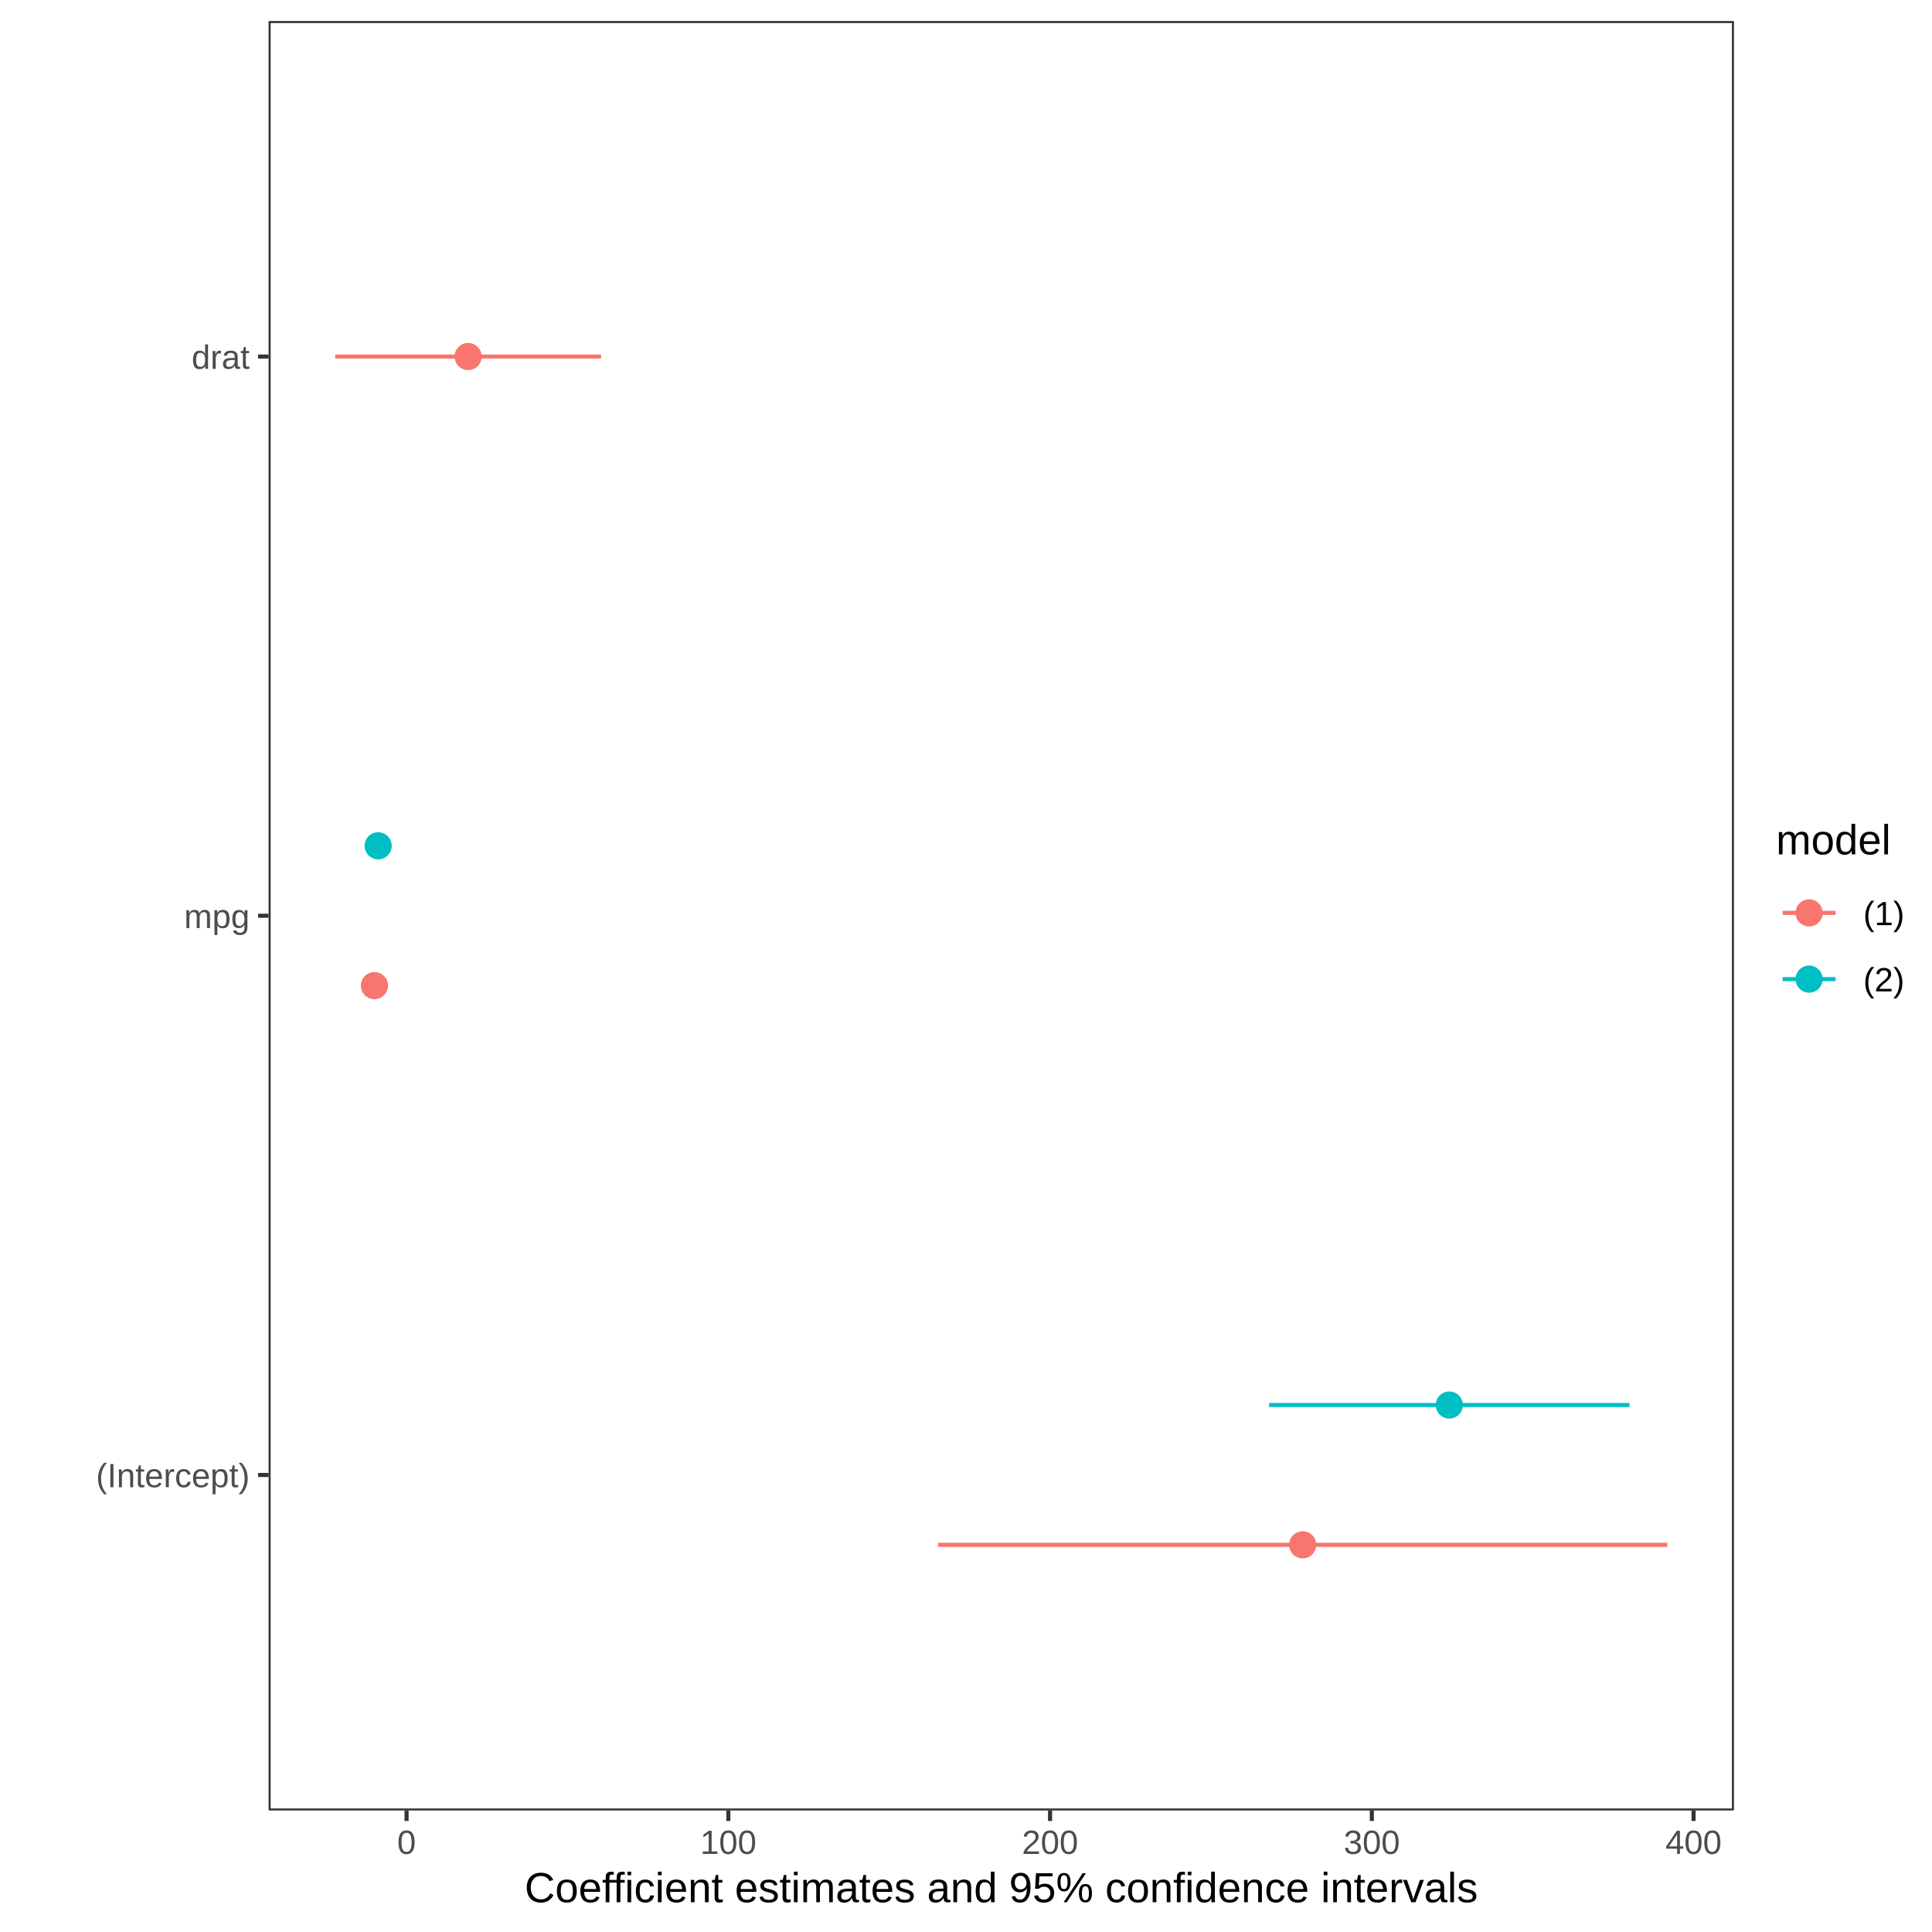
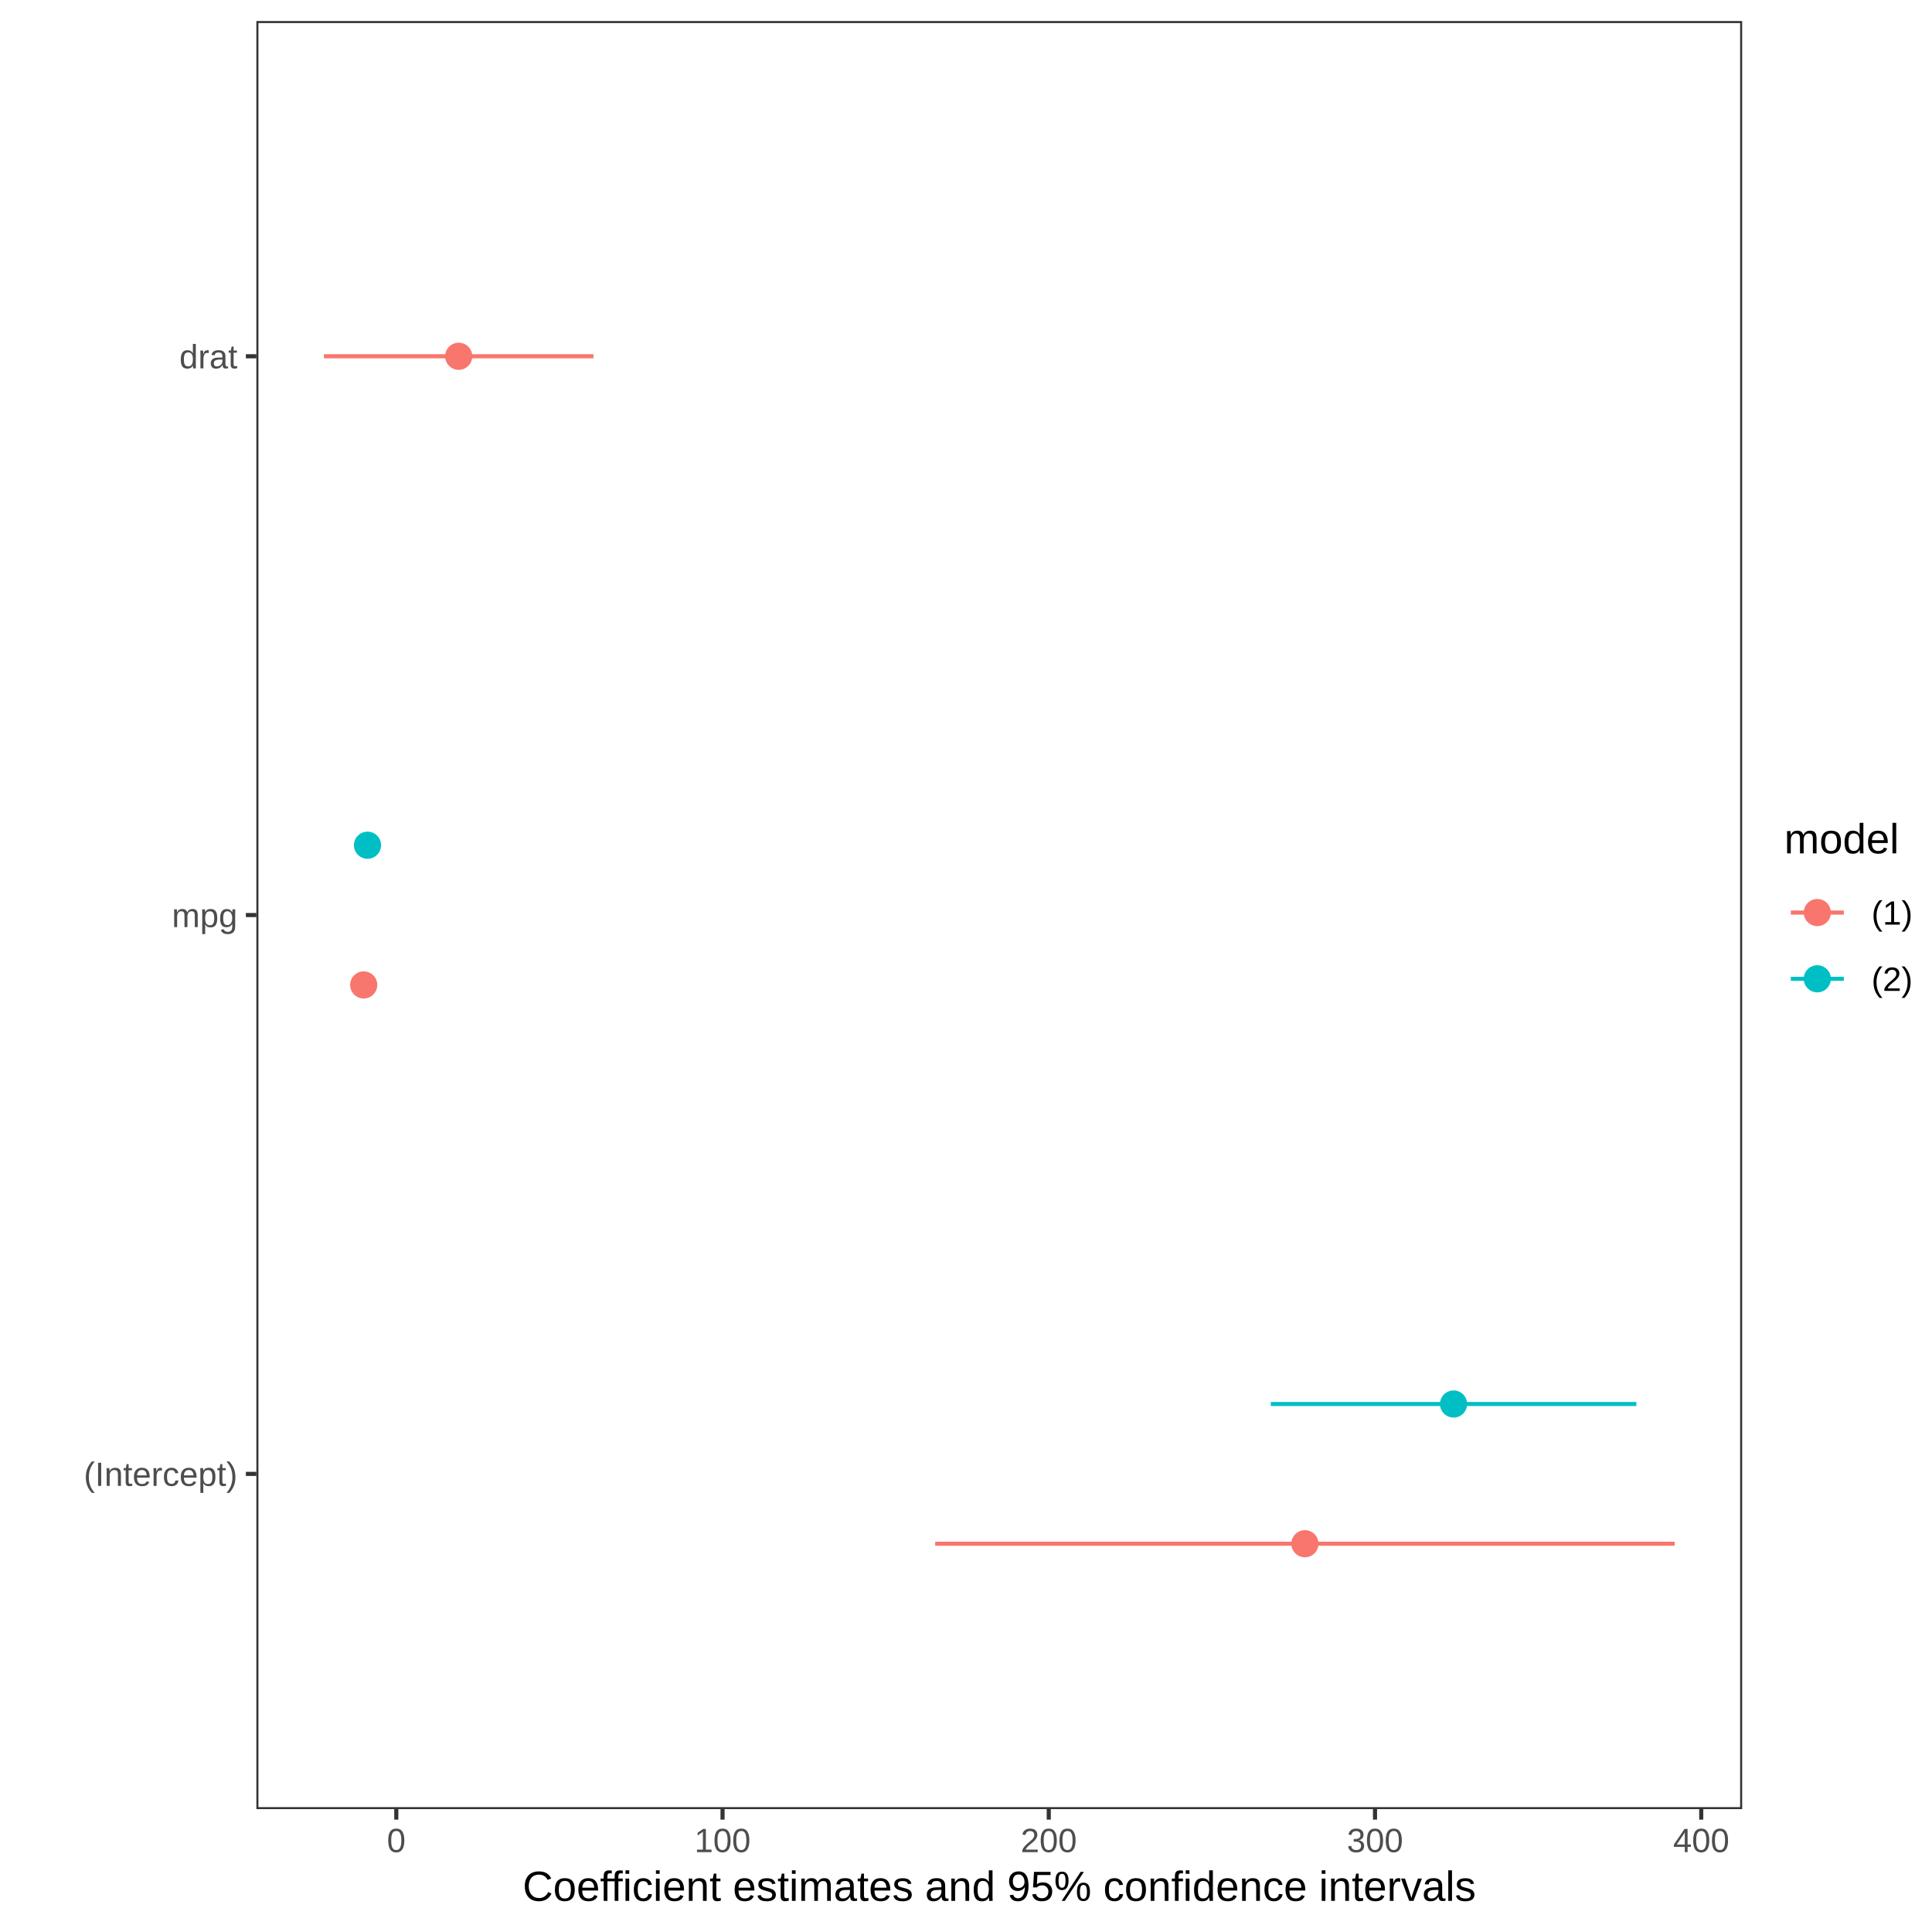
<svg xmlns="http://www.w3.org/2000/svg" class="svglite" width="504.00pt" height="504.00pt" viewBox="0 0 504.00 504.00">
  <defs>
    <style type="text/css">
    .svglite line, .svglite polyline, .svglite polygon, .svglite path, .svglite rect, .svglite circle {
      fill: none;
      stroke: #000000;
      stroke-linecap: round;
      stroke-linejoin: round;
      stroke-miterlimit: 10.00;
    }
    .svglite text {
      white-space: pre;
    }
  </style>
  </defs>
  <rect width="100%" height="100%" style="stroke: none; fill: #FFFFFF;" />
  <defs>
    <clipPath id="cpMC4wMHw1MDQuMDB8MC4wMHw1MDQuMDA=">
      <rect x="0.00" y="0.00" width="504.00" height="504.00" />
    </clipPath>
  </defs>
  <g clip-path="url(#cpMC4wMHw1MDQuMDB8MC4wMHw1MDQuMDA=)">
-     <rect x="-0" y="0.00" width="504.00" height="504.00" style="stroke-width: 1.07; stroke: #FFFFFF; fill: #FFFFFF;" />
+     <rect x="0.00" y="0.00" width="504.00" height="504.00" style="stroke-width: 1.07; stroke: #FFFFFF; fill: #FFFFFF;" />
  </g>
  <defs>
-     <clipPath id="cpNzAuMDd8NDUyLjM0fDUuNDh8NDcyLjI5">
-       <rect x="70.07" y="5.48" width="382.27" height="466.82" />
+     <clipPath id="cpNjYuODh8NDU0LjQ4fDUuNDh8NDcxLjk1">
+       <rect x="66.88" y="5.48" width="387.60" height="466.47" />
    </clipPath>
  </defs>
-   <g clip-path="url(#cpNzAuMDd8NDUyLjM0fDUuNDh8NDcyLjI5)">
-     <rect x="70.07" y="5.48" width="382.27" height="466.82" style="stroke-width: 1.07; stroke: none; fill: #FFFFFF;" />
-     <line x1="244.71" y1="403.00" x2="434.96" y2="403.00" style="stroke-width: 1.07; stroke: #F8766D; stroke-linecap: butt;" />
-     <line x1="331.06" y1="366.53" x2="425.11" y2="366.53" style="stroke-width: 1.07; stroke: #00BFC4; stroke-linecap: butt;" />
-     <line x1="94.60" y1="257.12" x2="100.76" y2="257.12" style="stroke-width: 1.07; stroke: #F8766D; stroke-linecap: butt;" />
-     <line x1="96.41" y1="220.65" x2="100.90" y2="220.65" style="stroke-width: 1.07; stroke: #00BFC4; stroke-linecap: butt;" />
-     <line x1="87.44" y1="93.01" x2="156.79" y2="93.01" style="stroke-width: 1.07; stroke: #F8766D; stroke-linecap: butt;" />
-     <circle cx="339.83" cy="403.00" r="2.84" style="stroke-width: 1.42; stroke: #F8766D; fill: #F8766D;" />
-     <circle cx="378.08" cy="366.53" r="2.84" style="stroke-width: 1.42; stroke: #00BFC4; fill: #00BFC4;" />
-     <circle cx="97.68" cy="257.12" r="2.84" style="stroke-width: 1.42; stroke: #F8766D; fill: #F8766D;" />
-     <circle cx="98.65" cy="220.65" r="2.84" style="stroke-width: 1.42; stroke: #00BFC4; fill: #00BFC4;" />
-     <circle cx="122.12" cy="93.01" r="2.84" style="stroke-width: 1.42; stroke: #F8766D; fill: #F8766D;" />
-     <rect x="70.07" y="5.48" width="382.27" height="466.82" style="stroke-width: 1.07; stroke: #333333;" />
+   <g clip-path="url(#cpNjYuODh8NDU0LjQ4fDUuNDh8NDcxLjk1)">
+     <rect x="66.88" y="5.48" width="387.60" height="466.47" style="stroke-width: 1.07; stroke: none; fill: #FFFFFF;" />
+     <line x1="243.96" y1="402.71" x2="436.87" y2="402.71" style="stroke-width: 1.07; stroke: #F8766D; stroke-linecap: butt;" />
+     <line x1="331.51" y1="366.26" x2="426.87" y2="366.26" style="stroke-width: 1.07; stroke: #00BFC4; stroke-linecap: butt;" />
+     <line x1="91.76" y1="256.94" x2="98.00" y2="256.94" style="stroke-width: 1.07; stroke: #F8766D; stroke-linecap: butt;" />
+     <line x1="93.59" y1="220.49" x2="98.14" y2="220.49" style="stroke-width: 1.07; stroke: #00BFC4; stroke-linecap: butt;" />
+     <line x1="84.50" y1="92.94" x2="154.81" y2="92.94" style="stroke-width: 1.07; stroke: #F8766D; stroke-linecap: butt;" />
+     <circle cx="340.41" cy="402.71" r="2.84" style="stroke-width: 1.42; stroke: #F8766D; fill: #F8766D;" />
+     <circle cx="379.19" cy="366.26" r="2.84" style="stroke-width: 1.42; stroke: #00BFC4; fill: #00BFC4;" />
+     <circle cx="94.88" cy="256.94" r="2.84" style="stroke-width: 1.42; stroke: #F8766D; fill: #F8766D;" />
+     <circle cx="95.87" cy="220.49" r="2.84" style="stroke-width: 1.42; stroke: #00BFC4; fill: #00BFC4;" />
+     <circle cx="119.66" cy="92.94" r="2.84" style="stroke-width: 1.42; stroke: #F8766D; fill: #F8766D;" />
+     <rect x="66.88" y="5.48" width="387.60" height="466.47" style="stroke-width: 1.07; stroke: #333333;" />
  </g>
  <g clip-path="url(#cpMC4wMHw1MDQuMDB8MC4wMHw1MDQuMDA=)">
-     <text x="65.14" y="387.97" text-anchor="end" style="font-size: 8.80px;fill: #4D4D4D; font-family: &quot;Arimo&quot;;" textLength="46.61px" lengthAdjust="spacingAndGlyphs">(Intercept)</text>
-     <text x="65.14" y="242.09" text-anchor="end" style="font-size: 8.80px;fill: #4D4D4D; font-family: &quot;Arimo&quot;;" textLength="19.74px" lengthAdjust="spacingAndGlyphs">mpg</text>
-     <text x="65.14" y="96.21" text-anchor="end" style="font-size: 8.80px;fill: #4D4D4D; font-family: &quot;Arimo&quot;;" textLength="18.04px" lengthAdjust="spacingAndGlyphs">drat</text>
-     <polyline points="67.33,384.77 70.07,384.77 " style="stroke-width: 1.07; stroke: #333333; stroke-linecap: butt;" />
-     <polyline points="67.33,238.89 70.07,238.89 " style="stroke-width: 1.07; stroke: #333333; stroke-linecap: butt;" />
-     <polyline points="67.33,93.01 70.07,93.01 " style="stroke-width: 1.07; stroke: #333333; stroke-linecap: butt;" />
-     <polyline points="106.06,475.03 106.06,472.29 " style="stroke-width: 1.07; stroke: #333333; stroke-linecap: butt;" />
-     <polyline points="190.00,475.03 190.00,472.29 " style="stroke-width: 1.07; stroke: #333333; stroke-linecap: butt;" />
-     <polyline points="273.93,475.03 273.93,472.29 " style="stroke-width: 1.07; stroke: #333333; stroke-linecap: butt;" />
-     <polyline points="357.87,475.03 357.87,472.29 " style="stroke-width: 1.07; stroke: #333333; stroke-linecap: butt;" />
-     <polyline points="441.80,475.03 441.80,472.29 " style="stroke-width: 1.07; stroke: #333333; stroke-linecap: butt;" />
-     <text x="106.06" y="483.64" text-anchor="middle" style="font-size: 8.80px;fill: #4D4D4D; font-family: &quot;Arimo&quot;;" textLength="5.59px" lengthAdjust="spacingAndGlyphs">0</text>
-     <text x="190.00" y="483.64" text-anchor="middle" style="font-size: 8.80px;fill: #4D4D4D; font-family: &quot;Arimo&quot;;" textLength="16.78px" lengthAdjust="spacingAndGlyphs">100</text>
-     <text x="273.93" y="483.64" text-anchor="middle" style="font-size: 8.80px;fill: #4D4D4D; font-family: &quot;Arimo&quot;;" textLength="16.78px" lengthAdjust="spacingAndGlyphs">200</text>
-     <text x="357.87" y="483.64" text-anchor="middle" style="font-size: 8.80px;fill: #4D4D4D; font-family: &quot;Arimo&quot;;" textLength="16.78px" lengthAdjust="spacingAndGlyphs">300</text>
-     <text x="441.80" y="483.64" text-anchor="middle" style="font-size: 8.80px;fill: #4D4D4D; font-family: &quot;Arimo&quot;;" textLength="16.78px" lengthAdjust="spacingAndGlyphs">400</text>
-     <text x="261.20" y="496.23" text-anchor="middle" style="font-size: 11.00px; font-family: &quot;Arimo&quot;;" textLength="283.82px" lengthAdjust="spacingAndGlyphs">Coefficient estimates and 95% confidence intervals</text>
-     <rect x="463.30" y="213.71" width="35.22" height="50.35" style="stroke-width: 1.07; stroke: none; fill: #FFFFFF;" />
-     <text x="463.30" y="222.88" style="font-size: 11.00px; font-family: &quot;Arimo&quot;;" textLength="34.26px" lengthAdjust="spacingAndGlyphs">model</text>
-     <rect x="463.30" y="229.50" width="17.28" height="17.28" style="stroke-width: 1.07; stroke: none; fill: #FFFFFF;" />
-     <line x1="465.03" y1="238.14" x2="478.85" y2="238.14" style="stroke-width: 1.07; stroke: #F8766D; stroke-linecap: butt;" />
-     <circle cx="471.94" cy="238.14" r="2.84" style="stroke-width: 1.42; stroke: #F8766D; fill: #F8766D;" />
-     <rect x="463.30" y="246.78" width="17.28" height="17.28" style="stroke-width: 1.07; stroke: none; fill: #FFFFFF;" />
-     <line x1="465.03" y1="255.42" x2="478.85" y2="255.42" style="stroke-width: 1.07; stroke: #00BFC4; stroke-linecap: butt;" />
-     <circle cx="471.94" cy="255.42" r="2.84" style="stroke-width: 1.42; stroke: #00BFC4; fill: #00BFC4;" />
-     <text x="486.06" y="241.35" style="font-size: 8.80px; font-family: &quot;Arimo&quot;;" textLength="12.46px" lengthAdjust="spacingAndGlyphs">(1)</text>
-     <text x="486.06" y="258.63" style="font-size: 8.80px; font-family: &quot;Arimo&quot;;" textLength="12.46px" lengthAdjust="spacingAndGlyphs">(2)</text>
+     <text x="61.95" y="387.63" text-anchor="end" style="font-size: 8.80px;fill: #4D4D4D; font-family: &quot;Liberation Sans&quot;;" textLength="43.24px" lengthAdjust="spacingAndGlyphs">(Intercept)</text>
+     <text x="61.95" y="241.86" text-anchor="end" style="font-size: 8.80px;fill: #4D4D4D; font-family: &quot;Liberation Sans&quot;;" textLength="19.04px" lengthAdjust="spacingAndGlyphs">mpg</text>
+     <text x="61.95" y="96.09" text-anchor="end" style="font-size: 8.80px;fill: #4D4D4D; font-family: &quot;Liberation Sans&quot;;" textLength="17.15px" lengthAdjust="spacingAndGlyphs">drat</text>
+     <polyline points="64.14,384.49 66.88,384.49 " style="stroke-width: 1.07; stroke: #333333; stroke-linecap: butt;" />
+     <polyline points="64.14,238.71 66.88,238.71 " style="stroke-width: 1.07; stroke: #333333; stroke-linecap: butt;" />
+     <polyline points="64.14,92.94 66.88,92.94 " style="stroke-width: 1.07; stroke: #333333; stroke-linecap: butt;" />
+     <polyline points="103.38,474.69 103.38,471.95 " style="stroke-width: 1.07; stroke: #333333; stroke-linecap: butt;" />
+     <polyline points="188.49,474.69 188.49,471.95 " style="stroke-width: 1.07; stroke: #333333; stroke-linecap: butt;" />
+     <polyline points="273.59,474.69 273.59,471.95 " style="stroke-width: 1.07; stroke: #333333; stroke-linecap: butt;" />
+     <polyline points="358.70,474.69 358.70,471.95 " style="stroke-width: 1.07; stroke: #333333; stroke-linecap: butt;" />
+     <polyline points="443.80,474.69 443.80,471.95 " style="stroke-width: 1.07; stroke: #333333; stroke-linecap: butt;" />
+     <text x="103.38" y="483.17" text-anchor="middle" style="font-size: 8.80px;fill: #4D4D4D; font-family: &quot;Liberation Sans&quot;;" textLength="5.03px" lengthAdjust="spacingAndGlyphs">0</text>
+     <text x="188.49" y="483.17" text-anchor="middle" style="font-size: 8.80px;fill: #4D4D4D; font-family: &quot;Liberation Sans&quot;;" textLength="15.10px" lengthAdjust="spacingAndGlyphs">100</text>
+     <text x="273.59" y="483.17" text-anchor="middle" style="font-size: 8.80px;fill: #4D4D4D; font-family: &quot;Liberation Sans&quot;;" textLength="15.10px" lengthAdjust="spacingAndGlyphs">200</text>
+     <text x="358.70" y="483.17" text-anchor="middle" style="font-size: 8.80px;fill: #4D4D4D; font-family: &quot;Liberation Sans&quot;;" textLength="15.10px" lengthAdjust="spacingAndGlyphs">300</text>
+     <text x="443.80" y="483.17" text-anchor="middle" style="font-size: 8.80px;fill: #4D4D4D; font-family: &quot;Liberation Sans&quot;;" textLength="15.10px" lengthAdjust="spacingAndGlyphs">400</text>
+     <text x="260.68" y="495.88" text-anchor="middle" style="font-size: 11.00px; font-family: &quot;Liberation Sans&quot;;" textLength="262.09px" lengthAdjust="spacingAndGlyphs">Coefficient estimates and 95% confidence intervals</text>
+     <rect x="465.44" y="213.45" width="33.08" height="50.54" style="stroke-width: 1.07; stroke: none; fill: #FFFFFF;" />
+     <text x="465.44" y="222.62" style="font-size: 11.00px; font-family: &quot;Liberation Sans&quot;;" textLength="32.75px" lengthAdjust="spacingAndGlyphs">model</text>
+     <rect x="465.44" y="229.42" width="17.28" height="17.28" style="stroke-width: 1.07; stroke: none; fill: #FFFFFF;" />
+     <line x1="467.17" y1="238.06" x2="481.00" y2="238.06" style="stroke-width: 1.07; stroke: #F8766D; stroke-linecap: butt;" />
+     <circle cx="474.08" cy="238.06" r="2.84" style="stroke-width: 1.42; stroke: #F8766D; fill: #F8766D;" />
+     <rect x="465.44" y="246.70" width="17.28" height="17.28" style="stroke-width: 1.07; stroke: none; fill: #FFFFFF;" />
+     <line x1="467.17" y1="255.34" x2="481.00" y2="255.34" style="stroke-width: 1.07; stroke: #00BFC4; stroke-linecap: butt;" />
+     <circle cx="474.08" cy="255.34" r="2.84" style="stroke-width: 1.42; stroke: #00BFC4; fill: #00BFC4;" />
+     <text x="488.20" y="241.21" style="font-size: 8.80px; font-family: &quot;Liberation Sans&quot;;" textLength="10.32px" lengthAdjust="spacingAndGlyphs">(1)</text>
+     <text x="488.20" y="258.49" style="font-size: 8.80px; font-family: &quot;Liberation Sans&quot;;" textLength="10.32px" lengthAdjust="spacingAndGlyphs">(2)</text>
  </g>
</svg>
